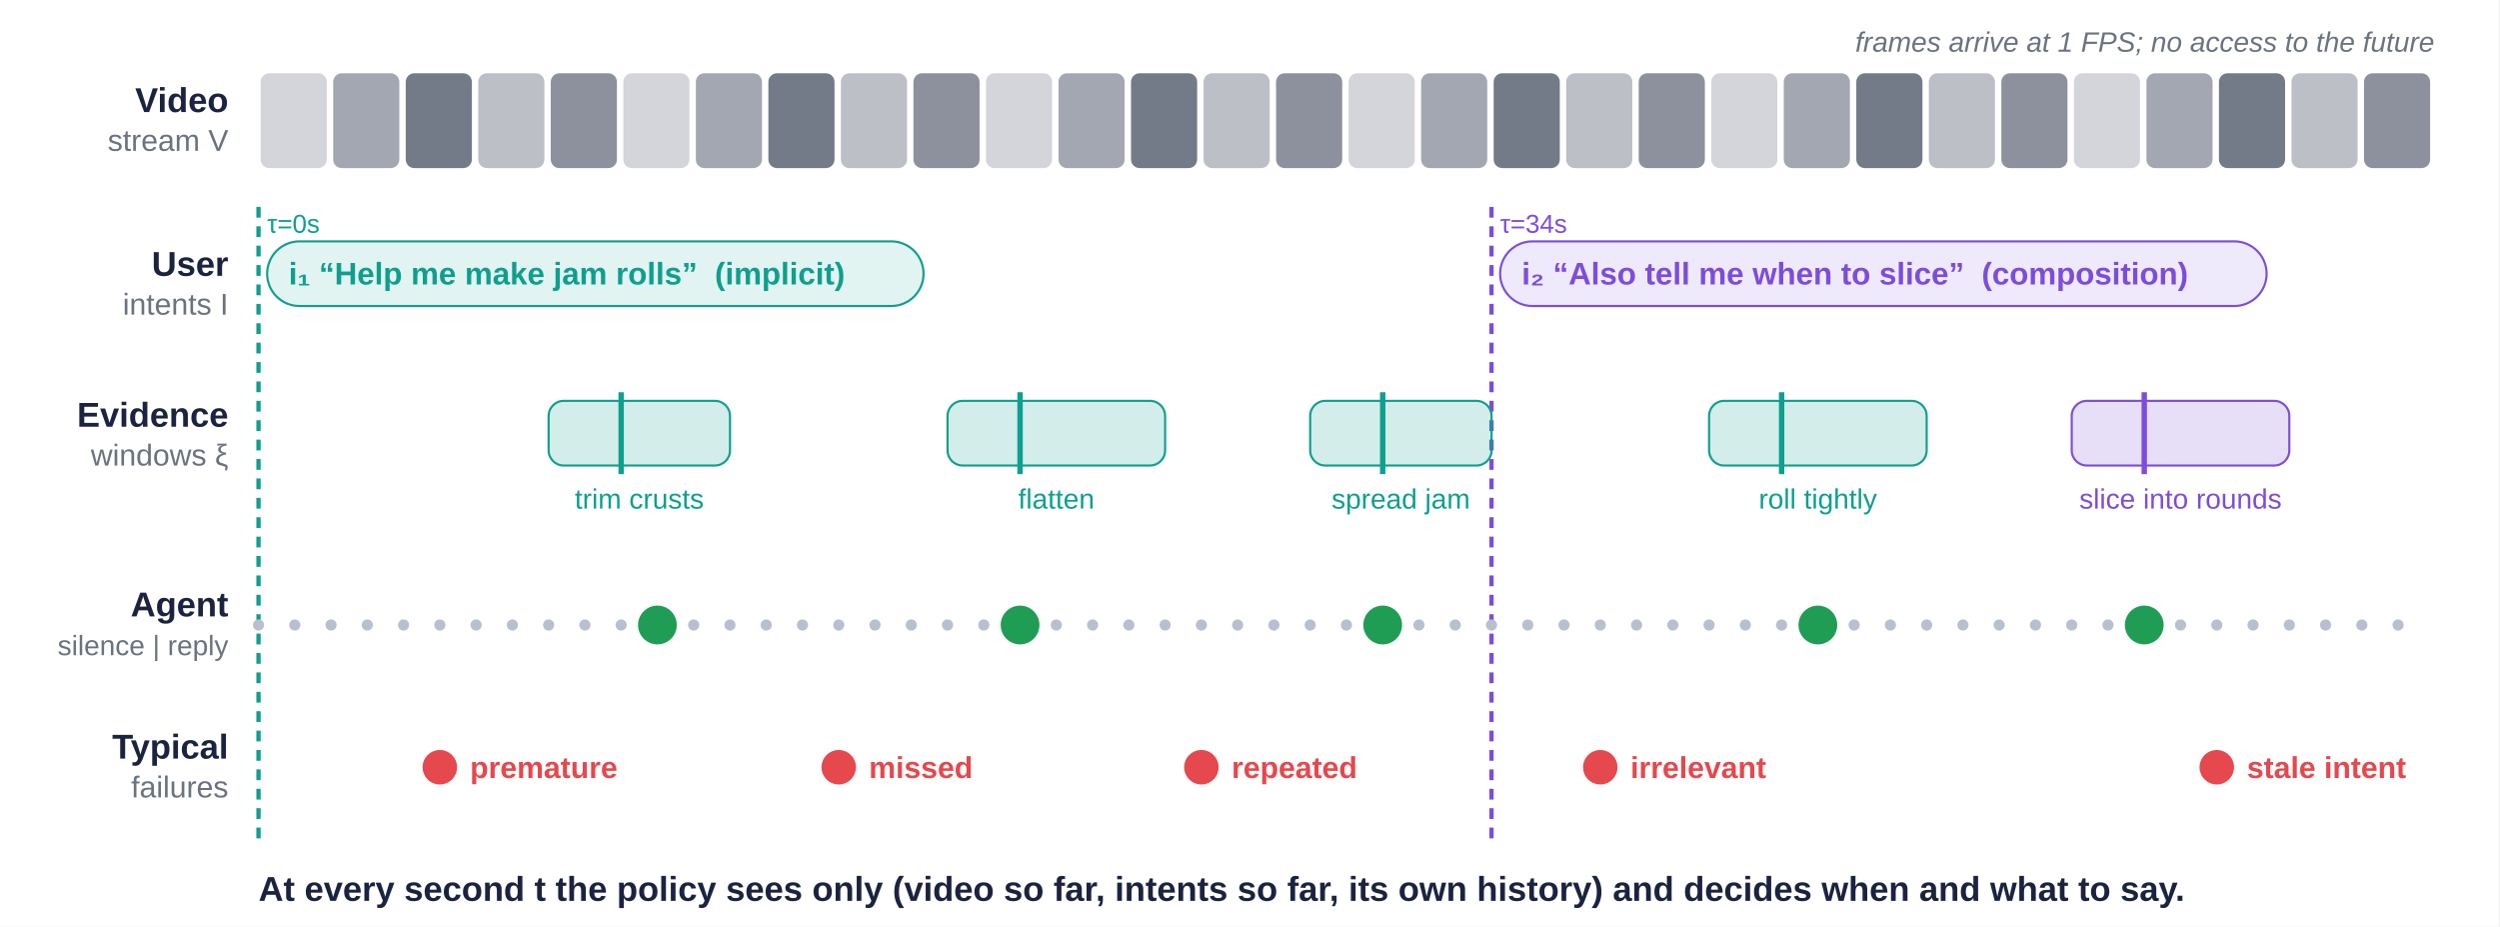
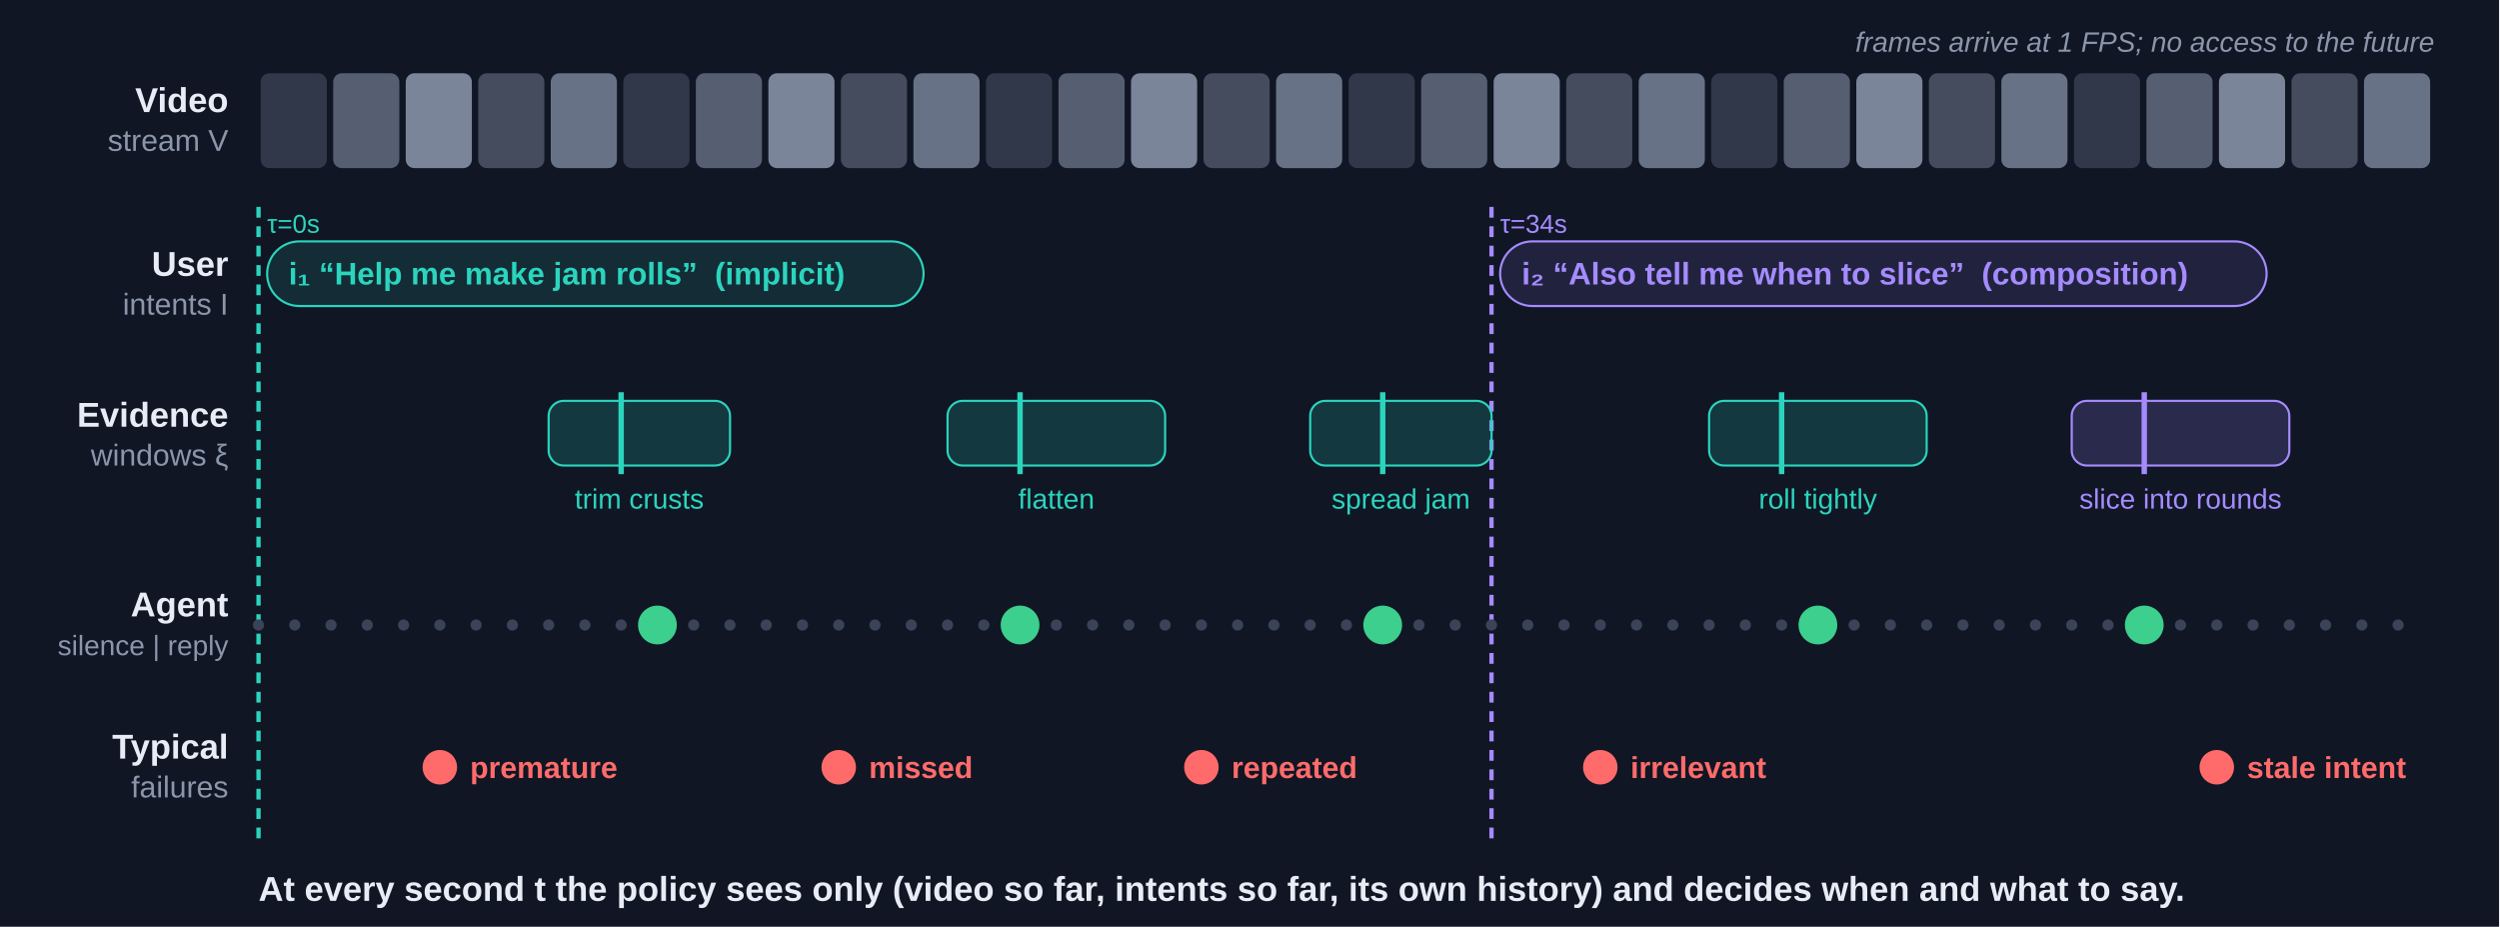
<svg xmlns="http://www.w3.org/2000/svg" xml:space="preserve" viewBox="0 0 1160 430" width="1160" height="430" font-family="Calibri, Carlito, 'Liberation Sans', Arial, sans-serif">
  <style>
+ text:not([fill]) { fill: #E7ECF5; }
.a { animation: fu .55s cubic-bezier(.2,.7,.2,1) both; transform-box: fill-box; transform-origin: center; }
.pop { animation-name: pop; animation-duration: .5s; }
.lit { animation-name: lit; animation-duration: .35s; }
.fade { animation-name: fd; animation-duration: .6s; }
.grow { animation-name: grow; animation-duration: .7s; transform-origin: left center; }
@keyframes fu { from { opacity: 0; transform: translateY(14px); } to { opacity: 1; transform: none; } }
@keyframes fd { from { opacity: 0; } to { opacity: 1; } }
@keyframes pop { 0% { opacity: 0; transform: scale(.2); } 70% { opacity: 1; transform: scale(1.18); } 100% { transform: scale(1); } }
@keyframes lit { from { opacity: 0; transform: scale(.4); } to { opacity: 1; transform: none; } }
@keyframes grow { from { opacity: 0; transform: scaleX(0); } to { opacity: 1; transform: none; } }
</style>
-   <rect width="1160" height="430" fill="#FFFFFF" />
+   <rect width="1160" height="430" fill="#101624" />
  <g class="a fade" style="animation-delay:0.00s">
-     <text x="106" y="52" font-size="16" fill="#1B2340" font-weight="bold" text-anchor="end">Video</text>
-     <text x="106" y="70" font-size="14" fill="#6B7280" font-weight="normal" text-anchor="end">stream V</text>
+     <text x="106" y="52" font-size="16" fill="#E7ECF5" font-weight="bold" text-anchor="end">Video</text>
+     <text x="106" y="70" font-size="14" fill="#8C96AA" font-weight="normal" text-anchor="end">stream V</text>
  </g>
  <g class="a fade" style="animation-delay:0.00s">
-     <text x="1130" y="24" font-size="13" fill="#6B7280" font-weight="normal" text-anchor="end" font-style="italic">frames arrive at 1 FPS; no access to the future</text>
+     <text x="1130" y="24" font-size="13" fill="#8C96AA" font-weight="normal" text-anchor="end" font-style="italic">frames arrive at 1 FPS; no access to the future</text>
  </g>
  <g class="a lit" style="animation-delay:0.60s">
-     <rect x="121.0" y="34" width="30.7" height="44" rx="4" fill="#0F1A33" fill-opacity="0.18" />
+     <rect x="121.0" y="34" width="30.7" height="44" rx="4" fill="#C8D6F0" fill-opacity="0.18" />
  </g>
  <g class="a lit" style="animation-delay:0.74s">
-     <rect x="154.667" y="34" width="30.7" height="44" rx="4" fill="#0F1A33" fill-opacity="0.38" />
+     <rect x="154.667" y="34" width="30.7" height="44" rx="4" fill="#C8D6F0" fill-opacity="0.38" />
  </g>
  <g class="a lit" style="animation-delay:0.88s">
-     <rect x="188.333" y="34" width="30.7" height="44" rx="4" fill="#0F1A33" fill-opacity="0.58" />
+     <rect x="188.333" y="34" width="30.7" height="44" rx="4" fill="#C8D6F0" fill-opacity="0.58" />
  </g>
  <g class="a lit" style="animation-delay:1.02s">
-     <rect x="222.0" y="34" width="30.7" height="44" rx="4" fill="#0F1A33" fill-opacity="0.28" />
+     <rect x="222.0" y="34" width="30.7" height="44" rx="4" fill="#C8D6F0" fill-opacity="0.28" />
  </g>
  <g class="a lit" style="animation-delay:1.16s">
-     <rect x="255.667" y="34" width="30.7" height="44" rx="4" fill="#0F1A33" fill-opacity="0.48" />
+     <rect x="255.667" y="34" width="30.7" height="44" rx="4" fill="#C8D6F0" fill-opacity="0.48" />
  </g>
  <g class="a lit" style="animation-delay:1.30s">
-     <rect x="289.333" y="34" width="30.7" height="44" rx="4" fill="#0F1A33" fill-opacity="0.18" />
+     <rect x="289.333" y="34" width="30.7" height="44" rx="4" fill="#C8D6F0" fill-opacity="0.18" />
  </g>
  <g class="a lit" style="animation-delay:1.44s">
-     <rect x="323.0" y="34" width="30.7" height="44" rx="4" fill="#0F1A33" fill-opacity="0.38" />
+     <rect x="323.0" y="34" width="30.7" height="44" rx="4" fill="#C8D6F0" fill-opacity="0.38" />
  </g>
  <g class="a lit" style="animation-delay:1.58s">
-     <rect x="356.667" y="34" width="30.7" height="44" rx="4" fill="#0F1A33" fill-opacity="0.58" />
+     <rect x="356.667" y="34" width="30.7" height="44" rx="4" fill="#C8D6F0" fill-opacity="0.58" />
  </g>
  <g class="a lit" style="animation-delay:1.72s">
-     <rect x="390.333" y="34" width="30.7" height="44" rx="4" fill="#0F1A33" fill-opacity="0.28" />
+     <rect x="390.333" y="34" width="30.7" height="44" rx="4" fill="#C8D6F0" fill-opacity="0.28" />
  </g>
  <g class="a lit" style="animation-delay:1.86s">
-     <rect x="424.0" y="34" width="30.7" height="44" rx="4" fill="#0F1A33" fill-opacity="0.48" />
+     <rect x="424.0" y="34" width="30.7" height="44" rx="4" fill="#C8D6F0" fill-opacity="0.48" />
  </g>
  <g class="a lit" style="animation-delay:2.00s">
-     <rect x="457.667" y="34" width="30.7" height="44" rx="4" fill="#0F1A33" fill-opacity="0.18" />
+     <rect x="457.667" y="34" width="30.7" height="44" rx="4" fill="#C8D6F0" fill-opacity="0.18" />
  </g>
  <g class="a lit" style="animation-delay:2.14s">
-     <rect x="491.333" y="34" width="30.7" height="44" rx="4" fill="#0F1A33" fill-opacity="0.38" />
+     <rect x="491.333" y="34" width="30.7" height="44" rx="4" fill="#C8D6F0" fill-opacity="0.38" />
  </g>
  <g class="a lit" style="animation-delay:2.28s">
-     <rect x="525.0" y="34" width="30.7" height="44" rx="4" fill="#0F1A33" fill-opacity="0.58" />
+     <rect x="525.0" y="34" width="30.7" height="44" rx="4" fill="#C8D6F0" fill-opacity="0.58" />
  </g>
  <g class="a lit" style="animation-delay:2.42s">
-     <rect x="558.667" y="34" width="30.7" height="44" rx="4" fill="#0F1A33" fill-opacity="0.28" />
+     <rect x="558.667" y="34" width="30.7" height="44" rx="4" fill="#C8D6F0" fill-opacity="0.28" />
  </g>
  <g class="a lit" style="animation-delay:2.56s">
-     <rect x="592.333" y="34" width="30.7" height="44" rx="4" fill="#0F1A33" fill-opacity="0.48" />
+     <rect x="592.333" y="34" width="30.7" height="44" rx="4" fill="#C8D6F0" fill-opacity="0.48" />
  </g>
  <g class="a lit" style="animation-delay:2.70s">
-     <rect x="626.0" y="34" width="30.7" height="44" rx="4" fill="#0F1A33" fill-opacity="0.18" />
+     <rect x="626.0" y="34" width="30.7" height="44" rx="4" fill="#C8D6F0" fill-opacity="0.18" />
  </g>
  <g class="a lit" style="animation-delay:2.84s">
-     <rect x="659.667" y="34" width="30.7" height="44" rx="4" fill="#0F1A33" fill-opacity="0.38" />
+     <rect x="659.667" y="34" width="30.7" height="44" rx="4" fill="#C8D6F0" fill-opacity="0.38" />
  </g>
  <g class="a lit" style="animation-delay:2.98s">
-     <rect x="693.333" y="34" width="30.7" height="44" rx="4" fill="#0F1A33" fill-opacity="0.58" />
+     <rect x="693.333" y="34" width="30.7" height="44" rx="4" fill="#C8D6F0" fill-opacity="0.58" />
  </g>
  <g class="a lit" style="animation-delay:3.12s">
-     <rect x="727.0" y="34" width="30.7" height="44" rx="4" fill="#0F1A33" fill-opacity="0.28" />
+     <rect x="727.0" y="34" width="30.7" height="44" rx="4" fill="#C8D6F0" fill-opacity="0.28" />
  </g>
  <g class="a lit" style="animation-delay:3.26s">
-     <rect x="760.667" y="34" width="30.7" height="44" rx="4" fill="#0F1A33" fill-opacity="0.48" />
+     <rect x="760.667" y="34" width="30.7" height="44" rx="4" fill="#C8D6F0" fill-opacity="0.48" />
  </g>
  <g class="a lit" style="animation-delay:3.40s">
-     <rect x="794.333" y="34" width="30.7" height="44" rx="4" fill="#0F1A33" fill-opacity="0.18" />
+     <rect x="794.333" y="34" width="30.7" height="44" rx="4" fill="#C8D6F0" fill-opacity="0.18" />
  </g>
  <g class="a lit" style="animation-delay:3.54s">
-     <rect x="828.0" y="34" width="30.7" height="44" rx="4" fill="#0F1A33" fill-opacity="0.38" />
+     <rect x="828.0" y="34" width="30.7" height="44" rx="4" fill="#C8D6F0" fill-opacity="0.38" />
  </g>
  <g class="a lit" style="animation-delay:3.68s">
-     <rect x="861.667" y="34" width="30.7" height="44" rx="4" fill="#0F1A33" fill-opacity="0.58" />
+     <rect x="861.667" y="34" width="30.7" height="44" rx="4" fill="#C8D6F0" fill-opacity="0.58" />
  </g>
  <g class="a lit" style="animation-delay:3.82s">
-     <rect x="895.333" y="34" width="30.7" height="44" rx="4" fill="#0F1A33" fill-opacity="0.28" />
+     <rect x="895.333" y="34" width="30.7" height="44" rx="4" fill="#C8D6F0" fill-opacity="0.28" />
  </g>
  <g class="a lit" style="animation-delay:3.96s">
-     <rect x="929.0" y="34" width="30.7" height="44" rx="4" fill="#0F1A33" fill-opacity="0.48" />
+     <rect x="929.0" y="34" width="30.7" height="44" rx="4" fill="#C8D6F0" fill-opacity="0.48" />
  </g>
  <g class="a lit" style="animation-delay:4.10s">
-     <rect x="962.667" y="34" width="30.7" height="44" rx="4" fill="#0F1A33" fill-opacity="0.18" />
+     <rect x="962.667" y="34" width="30.7" height="44" rx="4" fill="#C8D6F0" fill-opacity="0.18" />
  </g>
  <g class="a lit" style="animation-delay:4.24s">
-     <rect x="996.333" y="34" width="30.7" height="44" rx="4" fill="#0F1A33" fill-opacity="0.38" />
+     <rect x="996.333" y="34" width="30.7" height="44" rx="4" fill="#C8D6F0" fill-opacity="0.38" />
  </g>
  <g class="a lit" style="animation-delay:4.38s">
-     <rect x="1030.0" y="34" width="30.7" height="44" rx="4" fill="#0F1A33" fill-opacity="0.58" />
+     <rect x="1030.0" y="34" width="30.7" height="44" rx="4" fill="#C8D6F0" fill-opacity="0.58" />
  </g>
  <g class="a lit" style="animation-delay:4.52s">
-     <rect x="1063.667" y="34" width="30.7" height="44" rx="4" fill="#0F1A33" fill-opacity="0.28" />
+     <rect x="1063.667" y="34" width="30.7" height="44" rx="4" fill="#C8D6F0" fill-opacity="0.28" />
  </g>
  <g class="a lit" style="animation-delay:4.66s">
-     <rect x="1097.333" y="34" width="30.7" height="44" rx="4" fill="#0F1A33" fill-opacity="0.48" />
+     <rect x="1097.333" y="34" width="30.7" height="44" rx="4" fill="#C8D6F0" fill-opacity="0.48" />
  </g>
  <g class="a fade" style="animation-delay:0.10s">
-     <text x="106" y="128" font-size="16" fill="#1B2340" font-weight="bold" text-anchor="end">User</text>
-     <text x="106" y="146" font-size="14" fill="#6B7280" font-weight="normal" text-anchor="end">intents I</text>
+     <text x="106" y="128" font-size="16" fill="#E7ECF5" font-weight="bold" text-anchor="end">User</text>
+     <text x="106" y="146" font-size="14" fill="#8C96AA" font-weight="normal" text-anchor="end">intents I</text>
  </g>
  <g class="a " style="animation-delay:0.60s">
-     <line x1="120.0" y1="96" x2="120.0" y2="392" stroke="#0E9F8E" stroke-width="2" stroke-dasharray="5 4" />
-     <rect x="124.0" y="112" width="304.7" height="30" rx="15" fill="#0E9F8E" fill-opacity="0.12" stroke="#0E9F8E" />
-     <text x="134.0" y="132" font-size="14.5" fill="#0E9F8E" font-weight="bold" text-anchor="start">i₁ “Help me make jam rolls”  (implicit)</text>
-     <text x="124.0" y="108" font-size="12" fill="#0E9F8E" font-weight="normal" text-anchor="start">τ=0s</text>
+     <line x1="120.0" y1="96" x2="120.0" y2="392" stroke="#2BD4BD" stroke-width="2" stroke-dasharray="5 4" />
+     <rect x="124.0" y="112" width="304.7" height="30" rx="15" fill="#2BD4BD" fill-opacity="0.12" stroke="#2BD4BD" />
+     <text x="134.0" y="132" font-size="14.5" fill="#2BD4BD" font-weight="bold" text-anchor="start">i₁ “Help me make jam rolls”  (implicit)</text>
+     <text x="124.0" y="108" font-size="12" fill="#2BD4BD" font-weight="normal" text-anchor="start">τ=0s</text>
  </g>
  <g class="a " style="animation-delay:2.98s">
-     <line x1="692.333" y1="96" x2="692.333" y2="392" stroke="#7C4DDB" stroke-width="2" stroke-dasharray="5 4" />
-     <rect x="696.333" y="112" width="355.8" height="30" rx="15" fill="#7C4DDB" fill-opacity="0.12" stroke="#7C4DDB" />
-     <text x="706.333" y="132" font-size="14.5" fill="#7C4DDB" font-weight="bold" text-anchor="start">i₂ “Also tell me when to slice”  (composition)</text>
-     <text x="696.333" y="108" font-size="12" fill="#7C4DDB" font-weight="normal" text-anchor="start">τ=34s</text>
+     <line x1="692.333" y1="96" x2="692.333" y2="392" stroke="#A58BFF" stroke-width="2" stroke-dasharray="5 4" />
+     <rect x="696.333" y="112" width="355.8" height="30" rx="15" fill="#A58BFF" fill-opacity="0.12" stroke="#A58BFF" />
+     <text x="706.333" y="132" font-size="14.5" fill="#A58BFF" font-weight="bold" text-anchor="start">i₂ “Also tell me when to slice”  (composition)</text>
+     <text x="696.333" y="108" font-size="12" fill="#A58BFF" font-weight="normal" text-anchor="start">τ=34s</text>
  </g>
  <g class="a fade" style="animation-delay:0.20s">
-     <text x="106" y="198" font-size="16" fill="#1B2340" font-weight="bold" text-anchor="end">Evidence</text>
-     <text x="106" y="216" font-size="14" fill="#6B7280" font-weight="normal" text-anchor="end">windows ξ</text>
+     <text x="106" y="198" font-size="16" fill="#E7ECF5" font-weight="bold" text-anchor="end">Evidence</text>
+     <text x="106" y="216" font-size="14" fill="#8C96AA" font-weight="normal" text-anchor="end">windows ξ</text>
  </g>
  <g class="a fade" style="animation-delay:1.16s">
-     <rect x="254.667" y="186" width="84.2" height="30" rx="7" fill="#0E9F8E" fill-opacity="0.18" stroke="#0E9F8E" />
-     <line x1="288.333" y1="182" x2="288.333" y2="220" stroke="#0E9F8E" stroke-width="2.5" />
-     <text x="296.75" y="236" font-size="13" fill="#0E9F8E" font-weight="normal" text-anchor="middle">trim crusts</text>
+     <rect x="254.667" y="186" width="84.2" height="30" rx="7" fill="#2BD4BD" fill-opacity="0.18" stroke="#2BD4BD" />
+     <line x1="288.333" y1="182" x2="288.333" y2="220" stroke="#2BD4BD" stroke-width="2.5" />
+     <text x="296.75" y="236" font-size="13" fill="#2BD4BD" font-weight="normal" text-anchor="middle">trim crusts</text>
  </g>
  <g class="a fade" style="animation-delay:1.93s">
-     <rect x="439.833" y="186" width="101.0" height="30" rx="7" fill="#0E9F8E" fill-opacity="0.18" stroke="#0E9F8E" />
-     <line x1="473.5" y1="182" x2="473.5" y2="220" stroke="#0E9F8E" stroke-width="2.5" />
-     <text x="490.333" y="236" font-size="13" fill="#0E9F8E" font-weight="normal" text-anchor="middle">flatten</text>
+     <rect x="439.833" y="186" width="101.0" height="30" rx="7" fill="#2BD4BD" fill-opacity="0.18" stroke="#2BD4BD" />
+     <line x1="473.5" y1="182" x2="473.5" y2="220" stroke="#2BD4BD" stroke-width="2.5" />
+     <text x="490.333" y="236" font-size="13" fill="#2BD4BD" font-weight="normal" text-anchor="middle">flatten</text>
  </g>
  <g class="a fade" style="animation-delay:2.63s">
-     <rect x="608.167" y="186" width="84.2" height="30" rx="7" fill="#0E9F8E" fill-opacity="0.18" stroke="#0E9F8E" />
-     <line x1="641.833" y1="182" x2="641.833" y2="220" stroke="#0E9F8E" stroke-width="2.5" />
-     <text x="650.25" y="236" font-size="13" fill="#0E9F8E" font-weight="normal" text-anchor="middle">spread jam</text>
+     <rect x="608.167" y="186" width="84.2" height="30" rx="7" fill="#2BD4BD" fill-opacity="0.18" stroke="#2BD4BD" />
+     <line x1="641.833" y1="182" x2="641.833" y2="220" stroke="#2BD4BD" stroke-width="2.5" />
+     <text x="650.25" y="236" font-size="13" fill="#2BD4BD" font-weight="normal" text-anchor="middle">spread jam</text>
  </g>
  <g class="a fade" style="animation-delay:3.40s">
-     <rect x="793.333" y="186" width="101.0" height="30" rx="7" fill="#0E9F8E" fill-opacity="0.18" stroke="#0E9F8E" />
-     <line x1="827.0" y1="182" x2="827.0" y2="220" stroke="#0E9F8E" stroke-width="2.5" />
-     <text x="843.833" y="236" font-size="13" fill="#0E9F8E" font-weight="normal" text-anchor="middle">roll tightly</text>
+     <rect x="793.333" y="186" width="101.0" height="30" rx="7" fill="#2BD4BD" fill-opacity="0.18" stroke="#2BD4BD" />
+     <line x1="827.0" y1="182" x2="827.0" y2="220" stroke="#2BD4BD" stroke-width="2.5" />
+     <text x="843.833" y="236" font-size="13" fill="#2BD4BD" font-weight="normal" text-anchor="middle">roll tightly</text>
  </g>
  <g class="a fade" style="animation-delay:4.10s">
-     <rect x="961.667" y="186" width="101.0" height="30" rx="7" fill="#7C4DDB" fill-opacity="0.18" stroke="#7C4DDB" />
-     <line x1="995.333" y1="182" x2="995.333" y2="220" stroke="#7C4DDB" stroke-width="2.5" />
-     <text x="1012.167" y="236" font-size="13" fill="#7C4DDB" font-weight="normal" text-anchor="middle">slice into rounds</text>
+     <rect x="961.667" y="186" width="101.0" height="30" rx="7" fill="#A58BFF" fill-opacity="0.18" stroke="#A58BFF" />
+     <line x1="995.333" y1="182" x2="995.333" y2="220" stroke="#A58BFF" stroke-width="2.5" />
+     <text x="1012.167" y="236" font-size="13" fill="#A58BFF" font-weight="normal" text-anchor="middle">slice into rounds</text>
  </g>
  <g class="a fade" style="animation-delay:0.30s">
-     <text x="106" y="286" font-size="16" fill="#1B2340" font-weight="bold" text-anchor="end">Agent</text>
-     <text x="106" y="304" font-size="13" fill="#6B7280" font-weight="normal" text-anchor="end">silence | reply</text>
+     <text x="106" y="286" font-size="16" fill="#E7ECF5" font-weight="bold" text-anchor="end">Agent</text>
+     <text x="106" y="304" font-size="13" fill="#8C96AA" font-weight="normal" text-anchor="end">silence | reply</text>
  </g>
  <g class="a lit" style="animation-delay:0.60s">
-     <circle cx="120.0" cy="290" r="2.6" fill="#B8C0CF" />
+     <circle cx="120.0" cy="290" r="2.6" fill="#3A4358" />
  </g>
  <g class="a lit" style="animation-delay:0.67s">
-     <circle cx="136.833" cy="290" r="2.6" fill="#B8C0CF" />
+     <circle cx="136.833" cy="290" r="2.6" fill="#3A4358" />
  </g>
  <g class="a lit" style="animation-delay:0.74s">
-     <circle cx="153.667" cy="290" r="2.6" fill="#B8C0CF" />
+     <circle cx="153.667" cy="290" r="2.6" fill="#3A4358" />
  </g>
  <g class="a lit" style="animation-delay:0.81s">
-     <circle cx="170.5" cy="290" r="2.6" fill="#B8C0CF" />
+     <circle cx="170.5" cy="290" r="2.6" fill="#3A4358" />
  </g>
  <g class="a lit" style="animation-delay:0.88s">
-     <circle cx="187.333" cy="290" r="2.6" fill="#B8C0CF" />
+     <circle cx="187.333" cy="290" r="2.6" fill="#3A4358" />
  </g>
  <g class="a lit" style="animation-delay:0.95s">
-     <circle cx="204.167" cy="290" r="2.6" fill="#B8C0CF" />
+     <circle cx="204.167" cy="290" r="2.6" fill="#3A4358" />
  </g>
  <g class="a lit" style="animation-delay:1.02s">
-     <circle cx="221.0" cy="290" r="2.6" fill="#B8C0CF" />
+     <circle cx="221.0" cy="290" r="2.6" fill="#3A4358" />
  </g>
  <g class="a lit" style="animation-delay:1.09s">
-     <circle cx="237.833" cy="290" r="2.6" fill="#B8C0CF" />
+     <circle cx="237.833" cy="290" r="2.6" fill="#3A4358" />
  </g>
  <g class="a lit" style="animation-delay:1.16s">
-     <circle cx="254.667" cy="290" r="2.6" fill="#B8C0CF" />
+     <circle cx="254.667" cy="290" r="2.6" fill="#3A4358" />
  </g>
  <g class="a lit" style="animation-delay:1.23s">
-     <circle cx="271.5" cy="290" r="2.6" fill="#B8C0CF" />
+     <circle cx="271.5" cy="290" r="2.6" fill="#3A4358" />
  </g>
  <g class="a lit" style="animation-delay:1.30s">
-     <circle cx="288.333" cy="290" r="2.6" fill="#B8C0CF" />
+     <circle cx="288.333" cy="290" r="2.6" fill="#3A4358" />
  </g>
  <g class="a pop" style="animation-delay:1.37s">
-     <circle cx="305.167" cy="290" r="9" fill="#1F9D55" />
+     <circle cx="305.167" cy="290" r="9" fill="#3CCF8E" />
  </g>
  <g class="a lit" style="animation-delay:1.44s">
-     <circle cx="322.0" cy="290" r="2.6" fill="#B8C0CF" />
+     <circle cx="322.0" cy="290" r="2.6" fill="#3A4358" />
  </g>
  <g class="a lit" style="animation-delay:1.51s">
-     <circle cx="338.833" cy="290" r="2.6" fill="#B8C0CF" />
+     <circle cx="338.833" cy="290" r="2.6" fill="#3A4358" />
  </g>
  <g class="a lit" style="animation-delay:1.58s">
-     <circle cx="355.667" cy="290" r="2.6" fill="#B8C0CF" />
+     <circle cx="355.667" cy="290" r="2.6" fill="#3A4358" />
  </g>
  <g class="a lit" style="animation-delay:1.65s">
-     <circle cx="372.5" cy="290" r="2.6" fill="#B8C0CF" />
+     <circle cx="372.5" cy="290" r="2.6" fill="#3A4358" />
  </g>
  <g class="a lit" style="animation-delay:1.72s">
-     <circle cx="389.333" cy="290" r="2.6" fill="#B8C0CF" />
+     <circle cx="389.333" cy="290" r="2.6" fill="#3A4358" />
  </g>
  <g class="a lit" style="animation-delay:1.79s">
-     <circle cx="406.167" cy="290" r="2.6" fill="#B8C0CF" />
+     <circle cx="406.167" cy="290" r="2.6" fill="#3A4358" />
  </g>
  <g class="a lit" style="animation-delay:1.86s">
-     <circle cx="423.0" cy="290" r="2.6" fill="#B8C0CF" />
+     <circle cx="423.0" cy="290" r="2.6" fill="#3A4358" />
  </g>
  <g class="a lit" style="animation-delay:1.93s">
-     <circle cx="439.833" cy="290" r="2.6" fill="#B8C0CF" />
+     <circle cx="439.833" cy="290" r="2.6" fill="#3A4358" />
  </g>
  <g class="a lit" style="animation-delay:2.00s">
-     <circle cx="456.667" cy="290" r="2.6" fill="#B8C0CF" />
+     <circle cx="456.667" cy="290" r="2.6" fill="#3A4358" />
  </g>
  <g class="a pop" style="animation-delay:2.07s">
-     <circle cx="473.5" cy="290" r="9" fill="#1F9D55" />
+     <circle cx="473.5" cy="290" r="9" fill="#3CCF8E" />
  </g>
  <g class="a lit" style="animation-delay:2.14s">
-     <circle cx="490.333" cy="290" r="2.6" fill="#B8C0CF" />
+     <circle cx="490.333" cy="290" r="2.6" fill="#3A4358" />
  </g>
  <g class="a lit" style="animation-delay:2.21s">
-     <circle cx="507.167" cy="290" r="2.6" fill="#B8C0CF" />
+     <circle cx="507.167" cy="290" r="2.6" fill="#3A4358" />
  </g>
  <g class="a lit" style="animation-delay:2.28s">
-     <circle cx="524.0" cy="290" r="2.6" fill="#B8C0CF" />
+     <circle cx="524.0" cy="290" r="2.6" fill="#3A4358" />
  </g>
  <g class="a lit" style="animation-delay:2.35s">
-     <circle cx="540.833" cy="290" r="2.6" fill="#B8C0CF" />
+     <circle cx="540.833" cy="290" r="2.6" fill="#3A4358" />
  </g>
  <g class="a lit" style="animation-delay:2.42s">
-     <circle cx="557.667" cy="290" r="2.6" fill="#B8C0CF" />
+     <circle cx="557.667" cy="290" r="2.6" fill="#3A4358" />
  </g>
  <g class="a lit" style="animation-delay:2.49s">
-     <circle cx="574.5" cy="290" r="2.6" fill="#B8C0CF" />
+     <circle cx="574.5" cy="290" r="2.6" fill="#3A4358" />
  </g>
  <g class="a lit" style="animation-delay:2.56s">
-     <circle cx="591.333" cy="290" r="2.6" fill="#B8C0CF" />
+     <circle cx="591.333" cy="290" r="2.6" fill="#3A4358" />
  </g>
  <g class="a lit" style="animation-delay:2.63s">
-     <circle cx="608.167" cy="290" r="2.6" fill="#B8C0CF" />
+     <circle cx="608.167" cy="290" r="2.6" fill="#3A4358" />
  </g>
  <g class="a lit" style="animation-delay:2.70s">
-     <circle cx="625.0" cy="290" r="2.6" fill="#B8C0CF" />
+     <circle cx="625.0" cy="290" r="2.6" fill="#3A4358" />
  </g>
  <g class="a pop" style="animation-delay:2.77s">
-     <circle cx="641.833" cy="290" r="9" fill="#1F9D55" />
+     <circle cx="641.833" cy="290" r="9" fill="#3CCF8E" />
  </g>
  <g class="a lit" style="animation-delay:2.84s">
-     <circle cx="658.667" cy="290" r="2.6" fill="#B8C0CF" />
+     <circle cx="658.667" cy="290" r="2.6" fill="#3A4358" />
  </g>
  <g class="a lit" style="animation-delay:2.91s">
-     <circle cx="675.5" cy="290" r="2.6" fill="#B8C0CF" />
+     <circle cx="675.5" cy="290" r="2.6" fill="#3A4358" />
  </g>
  <g class="a lit" style="animation-delay:2.98s">
-     <circle cx="692.333" cy="290" r="2.6" fill="#B8C0CF" />
+     <circle cx="692.333" cy="290" r="2.6" fill="#3A4358" />
  </g>
  <g class="a lit" style="animation-delay:3.05s">
-     <circle cx="709.167" cy="290" r="2.6" fill="#B8C0CF" />
+     <circle cx="709.167" cy="290" r="2.6" fill="#3A4358" />
  </g>
  <g class="a lit" style="animation-delay:3.12s">
-     <circle cx="726.0" cy="290" r="2.6" fill="#B8C0CF" />
+     <circle cx="726.0" cy="290" r="2.6" fill="#3A4358" />
  </g>
  <g class="a lit" style="animation-delay:3.19s">
-     <circle cx="742.833" cy="290" r="2.6" fill="#B8C0CF" />
+     <circle cx="742.833" cy="290" r="2.6" fill="#3A4358" />
  </g>
  <g class="a lit" style="animation-delay:3.26s">
-     <circle cx="759.667" cy="290" r="2.6" fill="#B8C0CF" />
+     <circle cx="759.667" cy="290" r="2.6" fill="#3A4358" />
  </g>
  <g class="a lit" style="animation-delay:3.33s">
-     <circle cx="776.5" cy="290" r="2.6" fill="#B8C0CF" />
+     <circle cx="776.5" cy="290" r="2.6" fill="#3A4358" />
  </g>
  <g class="a lit" style="animation-delay:3.40s">
-     <circle cx="793.333" cy="290" r="2.6" fill="#B8C0CF" />
+     <circle cx="793.333" cy="290" r="2.6" fill="#3A4358" />
  </g>
  <g class="a lit" style="animation-delay:3.47s">
-     <circle cx="810.167" cy="290" r="2.6" fill="#B8C0CF" />
+     <circle cx="810.167" cy="290" r="2.6" fill="#3A4358" />
  </g>
  <g class="a lit" style="animation-delay:3.54s">
-     <circle cx="827.0" cy="290" r="2.6" fill="#B8C0CF" />
+     <circle cx="827.0" cy="290" r="2.6" fill="#3A4358" />
  </g>
  <g class="a pop" style="animation-delay:3.61s">
-     <circle cx="843.833" cy="290" r="9" fill="#1F9D55" />
+     <circle cx="843.833" cy="290" r="9" fill="#3CCF8E" />
  </g>
  <g class="a lit" style="animation-delay:3.68s">
-     <circle cx="860.667" cy="290" r="2.6" fill="#B8C0CF" />
+     <circle cx="860.667" cy="290" r="2.6" fill="#3A4358" />
  </g>
  <g class="a lit" style="animation-delay:3.75s">
-     <circle cx="877.5" cy="290" r="2.6" fill="#B8C0CF" />
+     <circle cx="877.5" cy="290" r="2.6" fill="#3A4358" />
  </g>
  <g class="a lit" style="animation-delay:3.82s">
-     <circle cx="894.333" cy="290" r="2.6" fill="#B8C0CF" />
+     <circle cx="894.333" cy="290" r="2.6" fill="#3A4358" />
  </g>
  <g class="a lit" style="animation-delay:3.89s">
-     <circle cx="911.167" cy="290" r="2.6" fill="#B8C0CF" />
+     <circle cx="911.167" cy="290" r="2.6" fill="#3A4358" />
  </g>
  <g class="a lit" style="animation-delay:3.96s">
-     <circle cx="928.0" cy="290" r="2.6" fill="#B8C0CF" />
+     <circle cx="928.0" cy="290" r="2.6" fill="#3A4358" />
  </g>
  <g class="a lit" style="animation-delay:4.03s">
-     <circle cx="944.833" cy="290" r="2.6" fill="#B8C0CF" />
+     <circle cx="944.833" cy="290" r="2.6" fill="#3A4358" />
  </g>
  <g class="a lit" style="animation-delay:4.10s">
-     <circle cx="961.667" cy="290" r="2.6" fill="#B8C0CF" />
+     <circle cx="961.667" cy="290" r="2.6" fill="#3A4358" />
  </g>
  <g class="a lit" style="animation-delay:4.17s">
-     <circle cx="978.5" cy="290" r="2.6" fill="#B8C0CF" />
+     <circle cx="978.5" cy="290" r="2.6" fill="#3A4358" />
  </g>
  <g class="a pop" style="animation-delay:4.24s">
-     <circle cx="995.333" cy="290" r="9" fill="#1F9D55" />
+     <circle cx="995.333" cy="290" r="9" fill="#3CCF8E" />
  </g>
  <g class="a lit" style="animation-delay:4.31s">
-     <circle cx="1012.167" cy="290" r="2.6" fill="#B8C0CF" />
+     <circle cx="1012.167" cy="290" r="2.6" fill="#3A4358" />
  </g>
  <g class="a lit" style="animation-delay:4.38s">
-     <circle cx="1029.0" cy="290" r="2.6" fill="#B8C0CF" />
+     <circle cx="1029.0" cy="290" r="2.6" fill="#3A4358" />
  </g>
  <g class="a lit" style="animation-delay:4.45s">
-     <circle cx="1045.833" cy="290" r="2.6" fill="#B8C0CF" />
+     <circle cx="1045.833" cy="290" r="2.6" fill="#3A4358" />
  </g>
  <g class="a lit" style="animation-delay:4.52s">
-     <circle cx="1062.667" cy="290" r="2.6" fill="#B8C0CF" />
+     <circle cx="1062.667" cy="290" r="2.6" fill="#3A4358" />
  </g>
  <g class="a lit" style="animation-delay:4.59s">
-     <circle cx="1079.5" cy="290" r="2.6" fill="#B8C0CF" />
+     <circle cx="1079.5" cy="290" r="2.6" fill="#3A4358" />
  </g>
  <g class="a lit" style="animation-delay:4.66s">
-     <circle cx="1096.333" cy="290" r="2.6" fill="#B8C0CF" />
+     <circle cx="1096.333" cy="290" r="2.6" fill="#3A4358" />
  </g>
  <g class="a lit" style="animation-delay:4.73s">
-     <circle cx="1113.167" cy="290" r="2.6" fill="#B8C0CF" />
+     <circle cx="1113.167" cy="290" r="2.6" fill="#3A4358" />
  </g>
  <g class="a fade" style="animation-delay:4.90s">
-     <text x="106" y="352" font-size="16" fill="#1B2340" font-weight="bold" text-anchor="end">Typical</text>
-     <text x="106" y="370" font-size="14" fill="#6B7280" font-weight="normal" text-anchor="end">failures</text>
+     <text x="106" y="352" font-size="16" fill="#E7ECF5" font-weight="bold" text-anchor="end">Typical</text>
+     <text x="106" y="370" font-size="14" fill="#8C96AA" font-weight="normal" text-anchor="end">failures</text>
  </g>
  <g class="a pop" style="animation-delay:5.00s">
-     <circle cx="204.167" cy="356" r="8" fill="#E5484D" />
-     <text x="218.167" y="361" font-size="14" fill="#E5484D" font-weight="bold" text-anchor="start">premature</text>
+     <circle cx="204.167" cy="356" r="8" fill="#FF6B6B" />
+     <text x="218.167" y="361" font-size="14" fill="#FF6B6B" font-weight="bold" text-anchor="start">premature</text>
  </g>
  <g class="a pop" style="animation-delay:5.15s">
-     <circle cx="389.333" cy="356" r="8" fill="#E5484D" />
-     <text x="403.333" y="361" font-size="14" fill="#E5484D" font-weight="bold" text-anchor="start">missed</text>
+     <circle cx="389.333" cy="356" r="8" fill="#FF6B6B" />
+     <text x="403.333" y="361" font-size="14" fill="#FF6B6B" font-weight="bold" text-anchor="start">missed</text>
  </g>
  <g class="a pop" style="animation-delay:5.30s">
-     <circle cx="557.667" cy="356" r="8" fill="#E5484D" />
-     <text x="571.667" y="361" font-size="14" fill="#E5484D" font-weight="bold" text-anchor="start">repeated</text>
+     <circle cx="557.667" cy="356" r="8" fill="#FF6B6B" />
+     <text x="571.667" y="361" font-size="14" fill="#FF6B6B" font-weight="bold" text-anchor="start">repeated</text>
  </g>
  <g class="a pop" style="animation-delay:5.45s">
-     <circle cx="742.833" cy="356" r="8" fill="#E5484D" />
-     <text x="756.833" y="361" font-size="14" fill="#E5484D" font-weight="bold" text-anchor="start">irrelevant</text>
+     <circle cx="742.833" cy="356" r="8" fill="#FF6B6B" />
+     <text x="756.833" y="361" font-size="14" fill="#FF6B6B" font-weight="bold" text-anchor="start">irrelevant</text>
  </g>
  <g class="a pop" style="animation-delay:5.60s">
-     <circle cx="1029.0" cy="356" r="8" fill="#E5484D" />
-     <text x="1043.0" y="361" font-size="14" fill="#E5484D" font-weight="bold" text-anchor="start">stale intent</text>
+     <circle cx="1029.0" cy="356" r="8" fill="#FF6B6B" />
+     <text x="1043.0" y="361" font-size="14" fill="#FF6B6B" font-weight="bold" text-anchor="start">stale intent</text>
  </g>
  <g class="a " style="animation-delay:5.90s">
-     <text x="120" y="418" font-size="16" fill="#1B2340" font-weight="bold" text-anchor="start">At every second t the policy sees only (video so far, intents so far, its own history) and decides when and what to say.</text>
+     <text x="120" y="418" font-size="16" fill="#E7ECF5" font-weight="bold" text-anchor="start">At every second t the policy sees only (video so far, intents so far, its own history) and decides when and what to say.</text>
  </g>
</svg>
